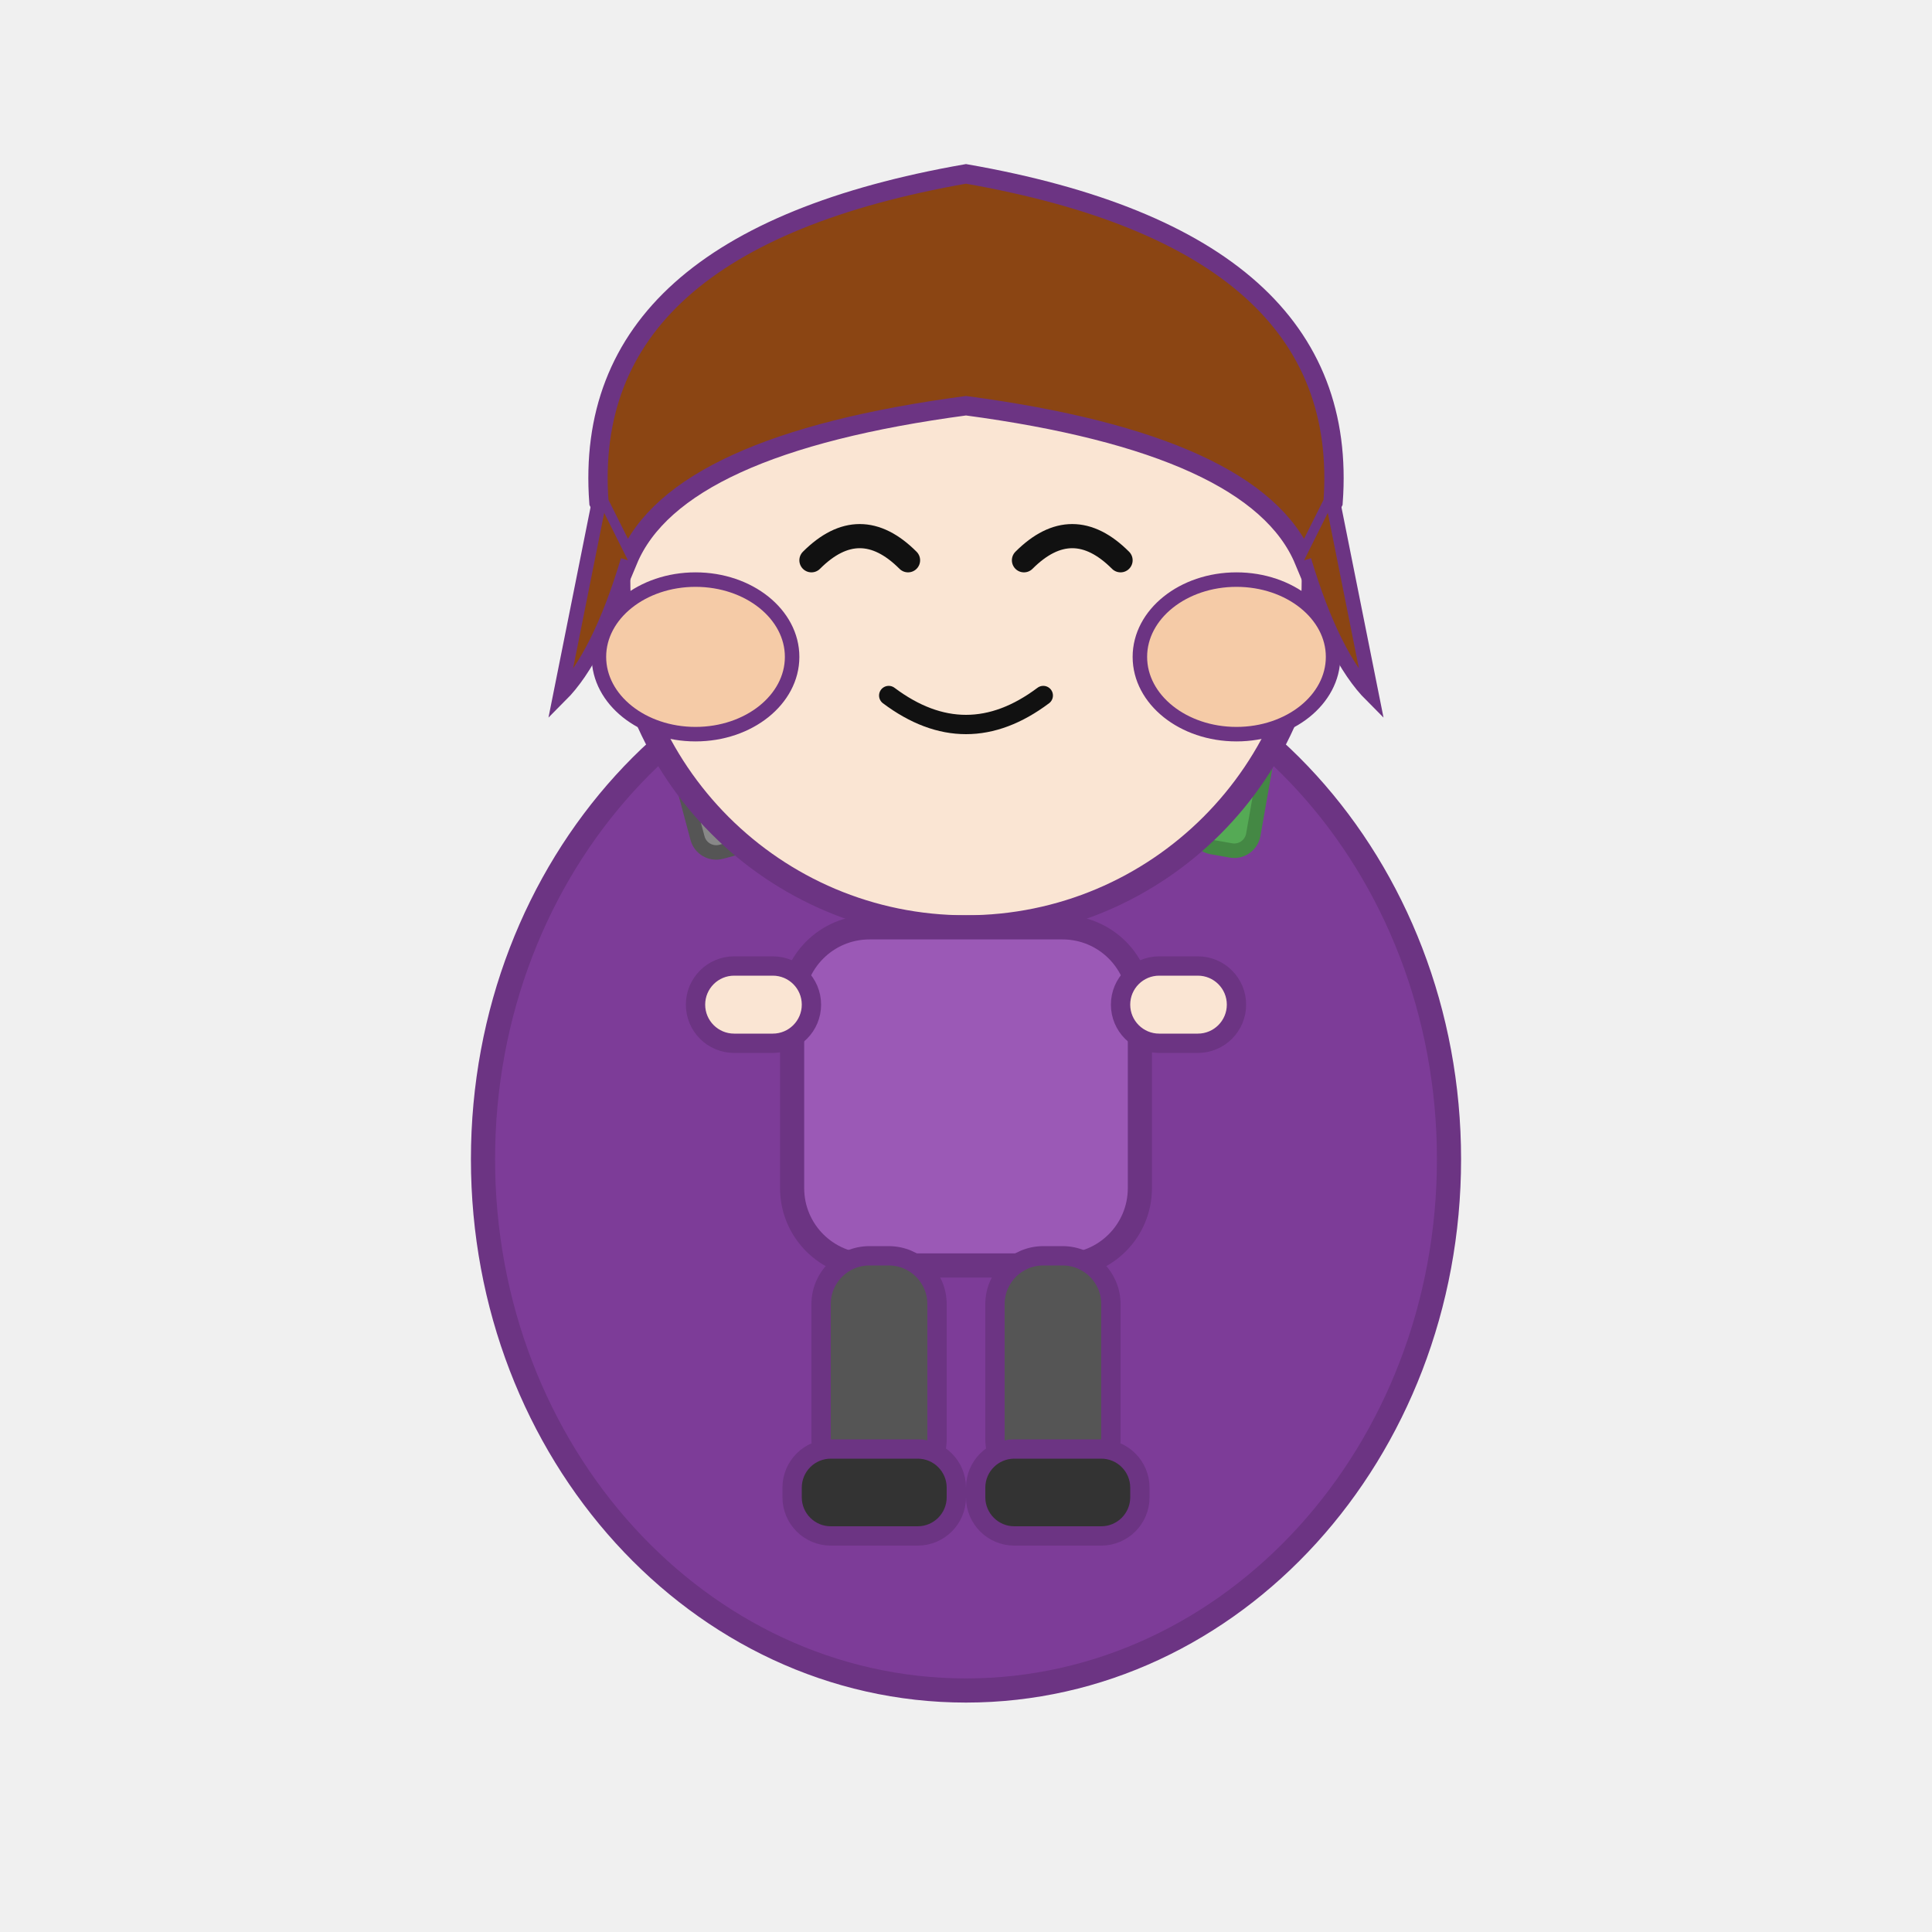
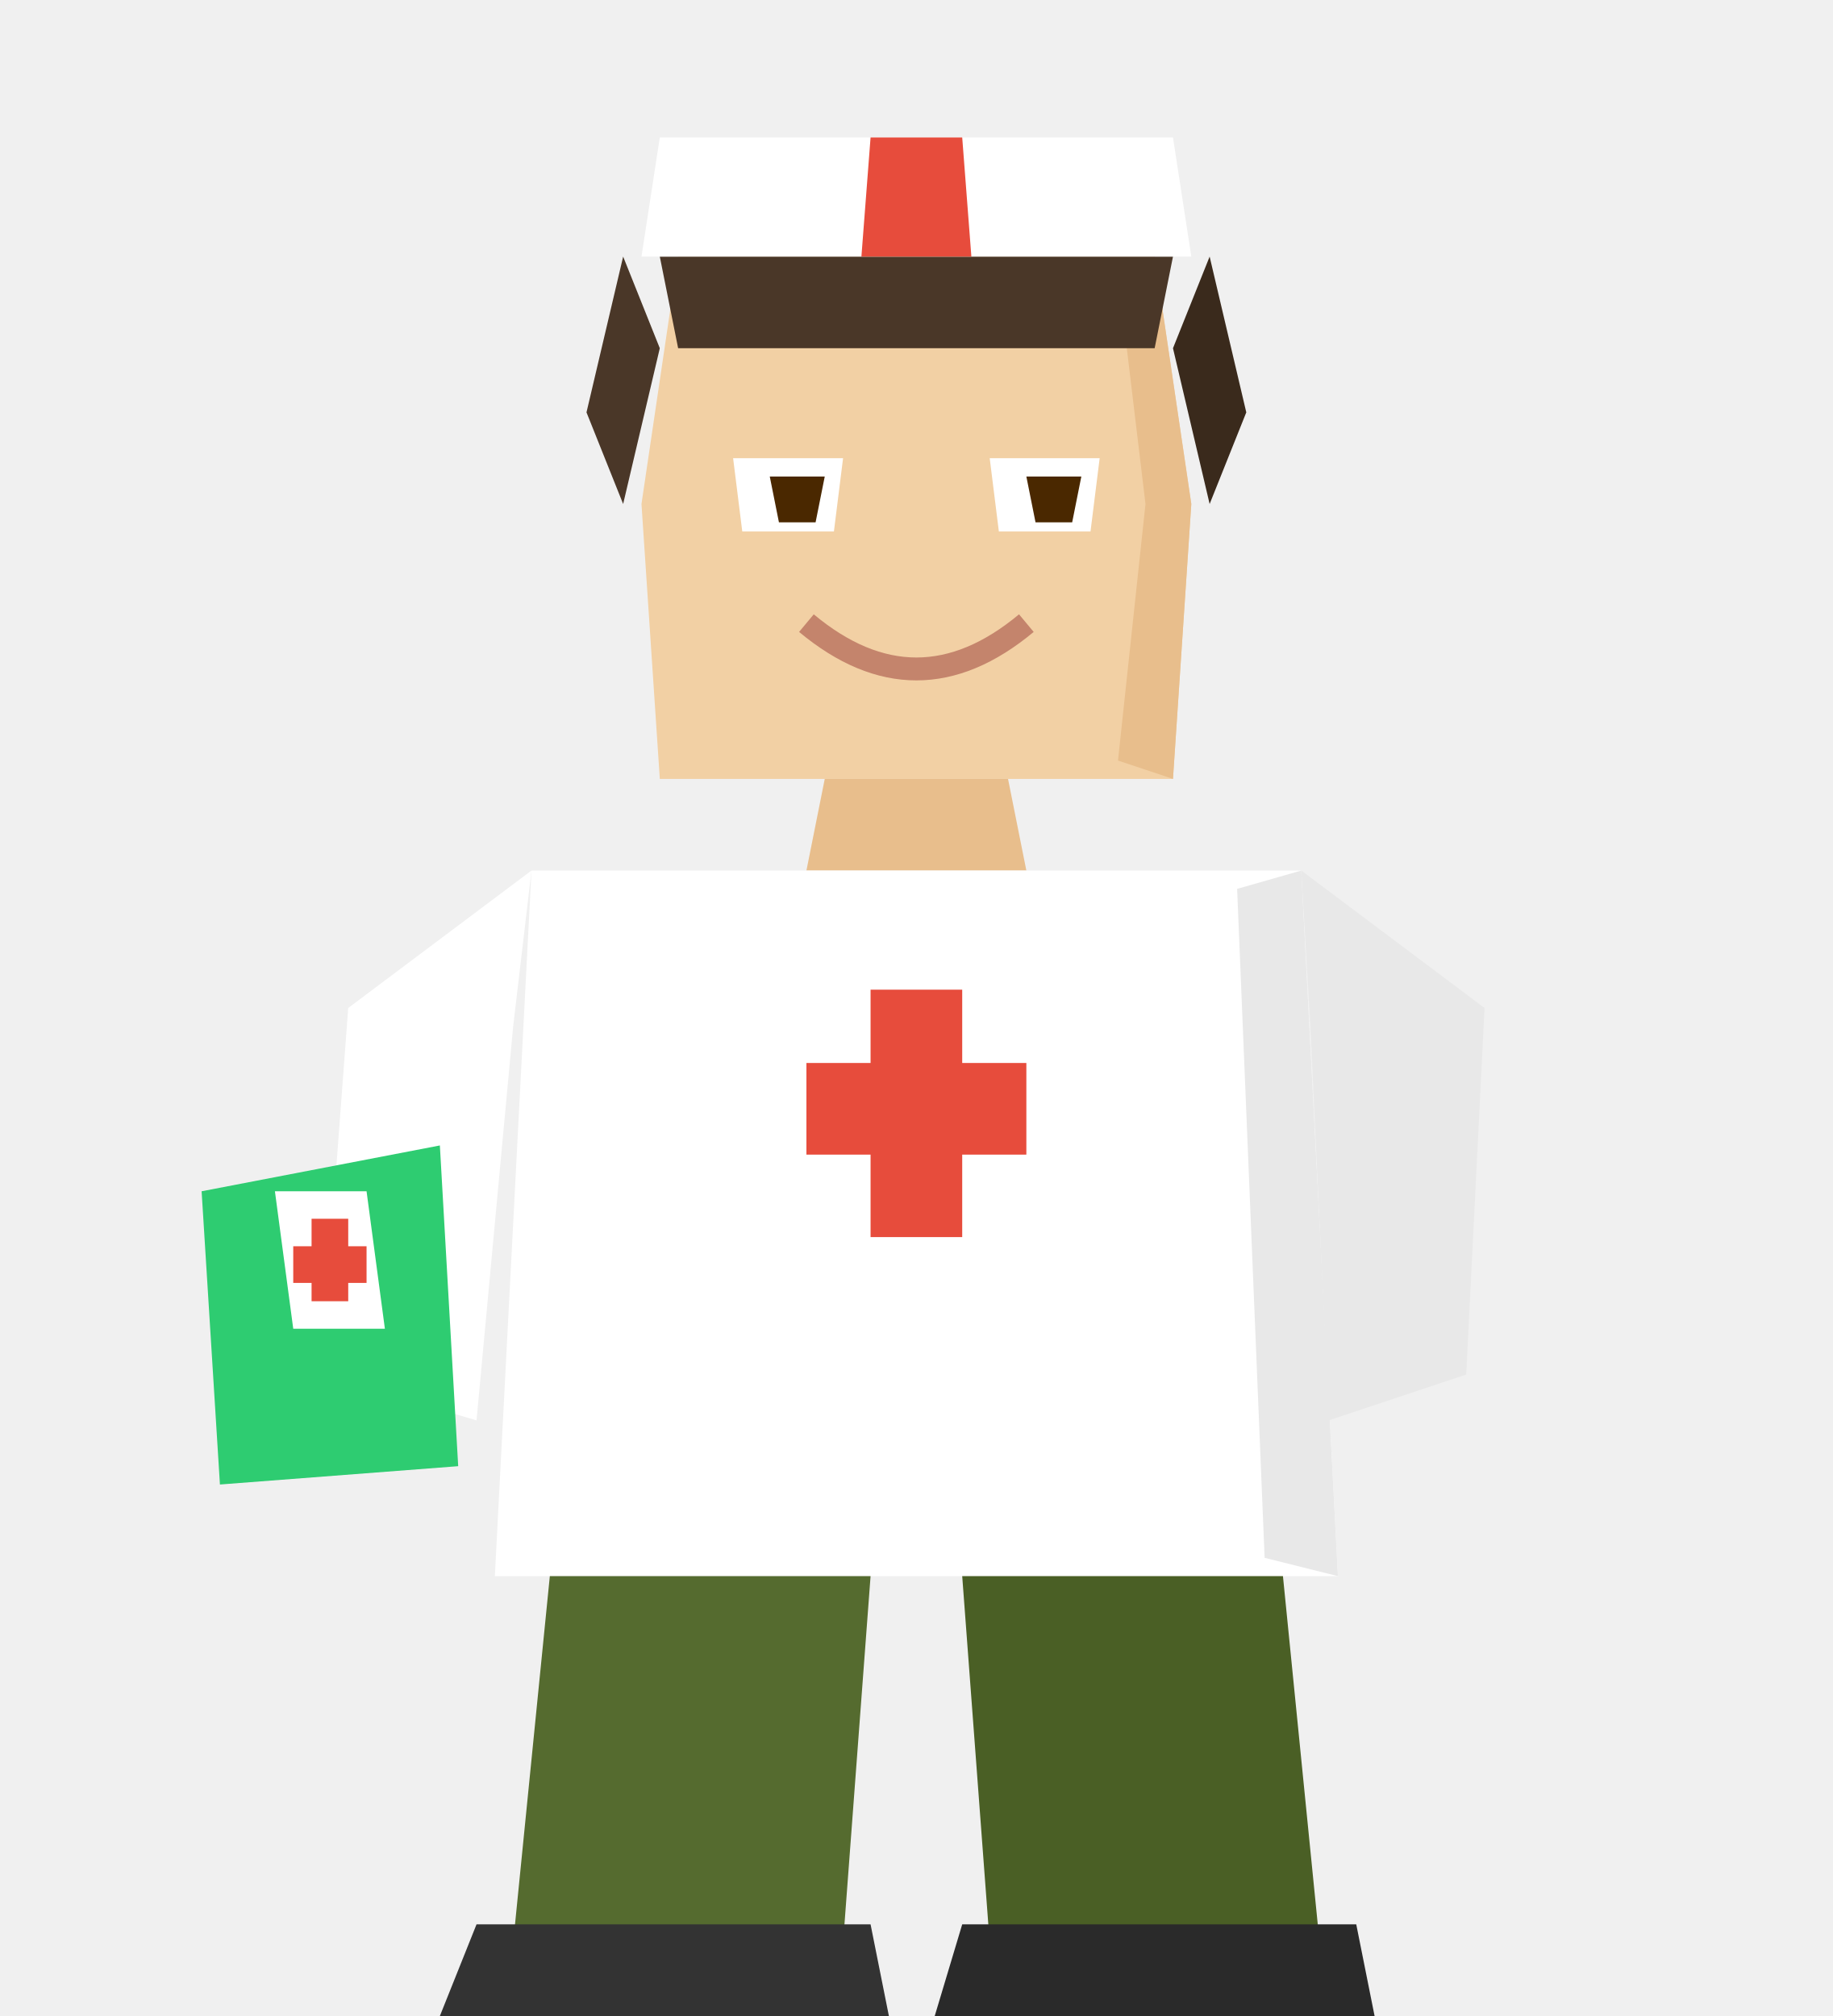
- <svg xmlns="http://www.w3.org/2000/svg" viewBox="0 0 200 200" width="200" height="200">
-   <ellipse cx="100" cy="120" rx="50" ry="55" fill="#7D3C98" stroke="#6C3483" stroke-width="2.5" />
-   <rect x="70" y="68" width="8" height="20" rx="2" fill="#888" stroke="#555" stroke-width="1.5" transform="rotate(-15,74,78)" />
-   <rect x="125" y="70" width="6" height="18" rx="2" fill="#5A5" stroke="#484" stroke-width="1.5" transform="rotate(10,128,79)" />
-   <circle cx="115" cy="72" r="6" fill="#C0392B" stroke="#922" stroke-width="1.5" />
-   <circle cx="100" cy="60" r="36" fill="#FAE5D3" stroke="#6C3483" stroke-width="2.5" />
-   <ellipse cx="72" cy="68" rx="10" ry="8" fill="#F5CBA7" stroke="#6C3483" stroke-width="1.5" />
-   <ellipse cx="128" cy="68" rx="10" ry="8" fill="#F5CBA7" stroke="#6C3483" stroke-width="1.5" />
-   <path d="M62,52 Q60,25 100,18 Q140,25 138,52 L135,58 Q130,46 100,42 Q70,46 65,58 Z" fill="#8B4513" stroke="#6C3483" stroke-width="2" />
-   <path d="M62,52 L58,72 Q62,68 65,58" fill="#8B4513" stroke="#6C3483" stroke-width="1.5" />
-   <path d="M138,52 L142,72 Q138,68 135,58" fill="#8B4513" stroke="#6C3483" stroke-width="1.5" />
-   <path d="M84,58 Q89,53 94,58" fill="none" stroke="#111" stroke-width="2.5" stroke-linecap="round" />
-   <path d="M106,58 Q111,53 116,58" fill="none" stroke="#111" stroke-width="2.5" stroke-linecap="round" />
-   <path d="M92,72 Q100,78 108,72" fill="none" stroke="#111" stroke-width="2" stroke-linecap="round" />
-   <rect x="82" y="96" width="36" height="35" rx="8" fill="#9B59B6" stroke="#6C3483" stroke-width="2.5" />
-   <rect x="72" y="100" width="12" height="8" rx="4" fill="#FAE5D3" stroke="#6C3483" stroke-width="2" />
-   <rect x="116" y="100" width="12" height="8" rx="4" fill="#FAE5D3" stroke="#6C3483" stroke-width="2" />
-   <rect x="85" y="130" width="12" height="24" rx="5" fill="#555" stroke="#6C3483" stroke-width="2" />
-   <rect x="103" y="130" width="12" height="24" rx="5" fill="#555" stroke="#6C3483" stroke-width="2" />
-   <rect x="82" y="150" width="17" height="9" rx="4" fill="#333" stroke="#6C3483" stroke-width="2" />
-   <rect x="101" y="150" width="17" height="9" rx="4" fill="#333" stroke="#6C3483" stroke-width="2" />
+ <svg xmlns="http://www.w3.org/2000/svg" viewBox="0 0 200 220" width="200" height="220">
+   <polygon points="74,28 126,28 130,55 128,85 72,85 70,55" fill="#F2D0A4" />
+   <polygon points="126,28 130,55 128,85 122,83 125,55 122,30" fill="#E8BE8C" />
+   <polygon points="72,28 128,28 126,38 74,38" fill="#4A3728" />
+   <polygon points="68,28 72,38 68,55 64,45" fill="#4A3728" />
+   <polygon points="132,28 128,38 132,55 136,45" fill="#3A2A1C" />
+   <polygon points="72,15 128,15 130,28 70,28" fill="white" />
+   <polygon points="95,15 105,15 106,28 94,28" fill="#E74C3C" />
+   <polygon points="98,18 102,18 102,25 98,25" fill="#E74C3C" />
+   <polygon points="96,20 104,20 104,23 96,23" fill="#E74C3C" />
+   <polygon points="80,50 92,50 91,58 81,58" fill="white" />
+   <polygon points="108,50 120,50 119,58 109,58" fill="white" />
+   <polygon points="84,52 90,52 89,57 85,57" fill="#4A2800" />
+   <polygon points="112,52 118,52 117,57 113,57" fill="#4A2800" />
+   <path d="M88,68 Q100,78 112,68" fill="none" stroke="#C4846C" stroke-width="2.5" />
+   <polygon points="90,85 110,85 112,95 88,95" fill="#E8BE8C" />
+   <polygon points="58,95 142,95 146,172 54,172" fill="white" />
+   <polygon points="142,95 146,172 138,170 135,97" fill="#E8E8E8" />
+   <polygon points="95,108 105,108 105,135 95,135" fill="#E74C3C" />
+   <polygon points="88,116 112,116 112,126 88,126" fill="#E74C3C" />
+   <polygon points="58,95 38,110 35,150 52,155 56,112" fill="white" />
+   <polygon points="22,130 48,125 50,160 24,162" fill="#2ECC71" />
+   <polygon points="30,130 40,130 42,145 32,145" fill="white" />
+   <polygon points="34,133 38,133 38,142 34,142" fill="#E74C3C" />
+   <polygon points="32,136 40,136 40,140 32,140" fill="#E74C3C" />
+   <polygon points="142,95 162,110 160,150 145,155 143,112" fill="#E8E8E8" />
+   <polygon points="60,172 95,172 92,212 56,212" fill="#556B2F" />
+   <polygon points="105,172 140,172 144,212 108,212" fill="#4A5F25" />
+   <polygon points="52,210 95,210 97,220 48,220" fill="#333" />
+   <polygon points="105,210 148,210 150,220 102,220" fill="#2A2A2A" />
</svg>
